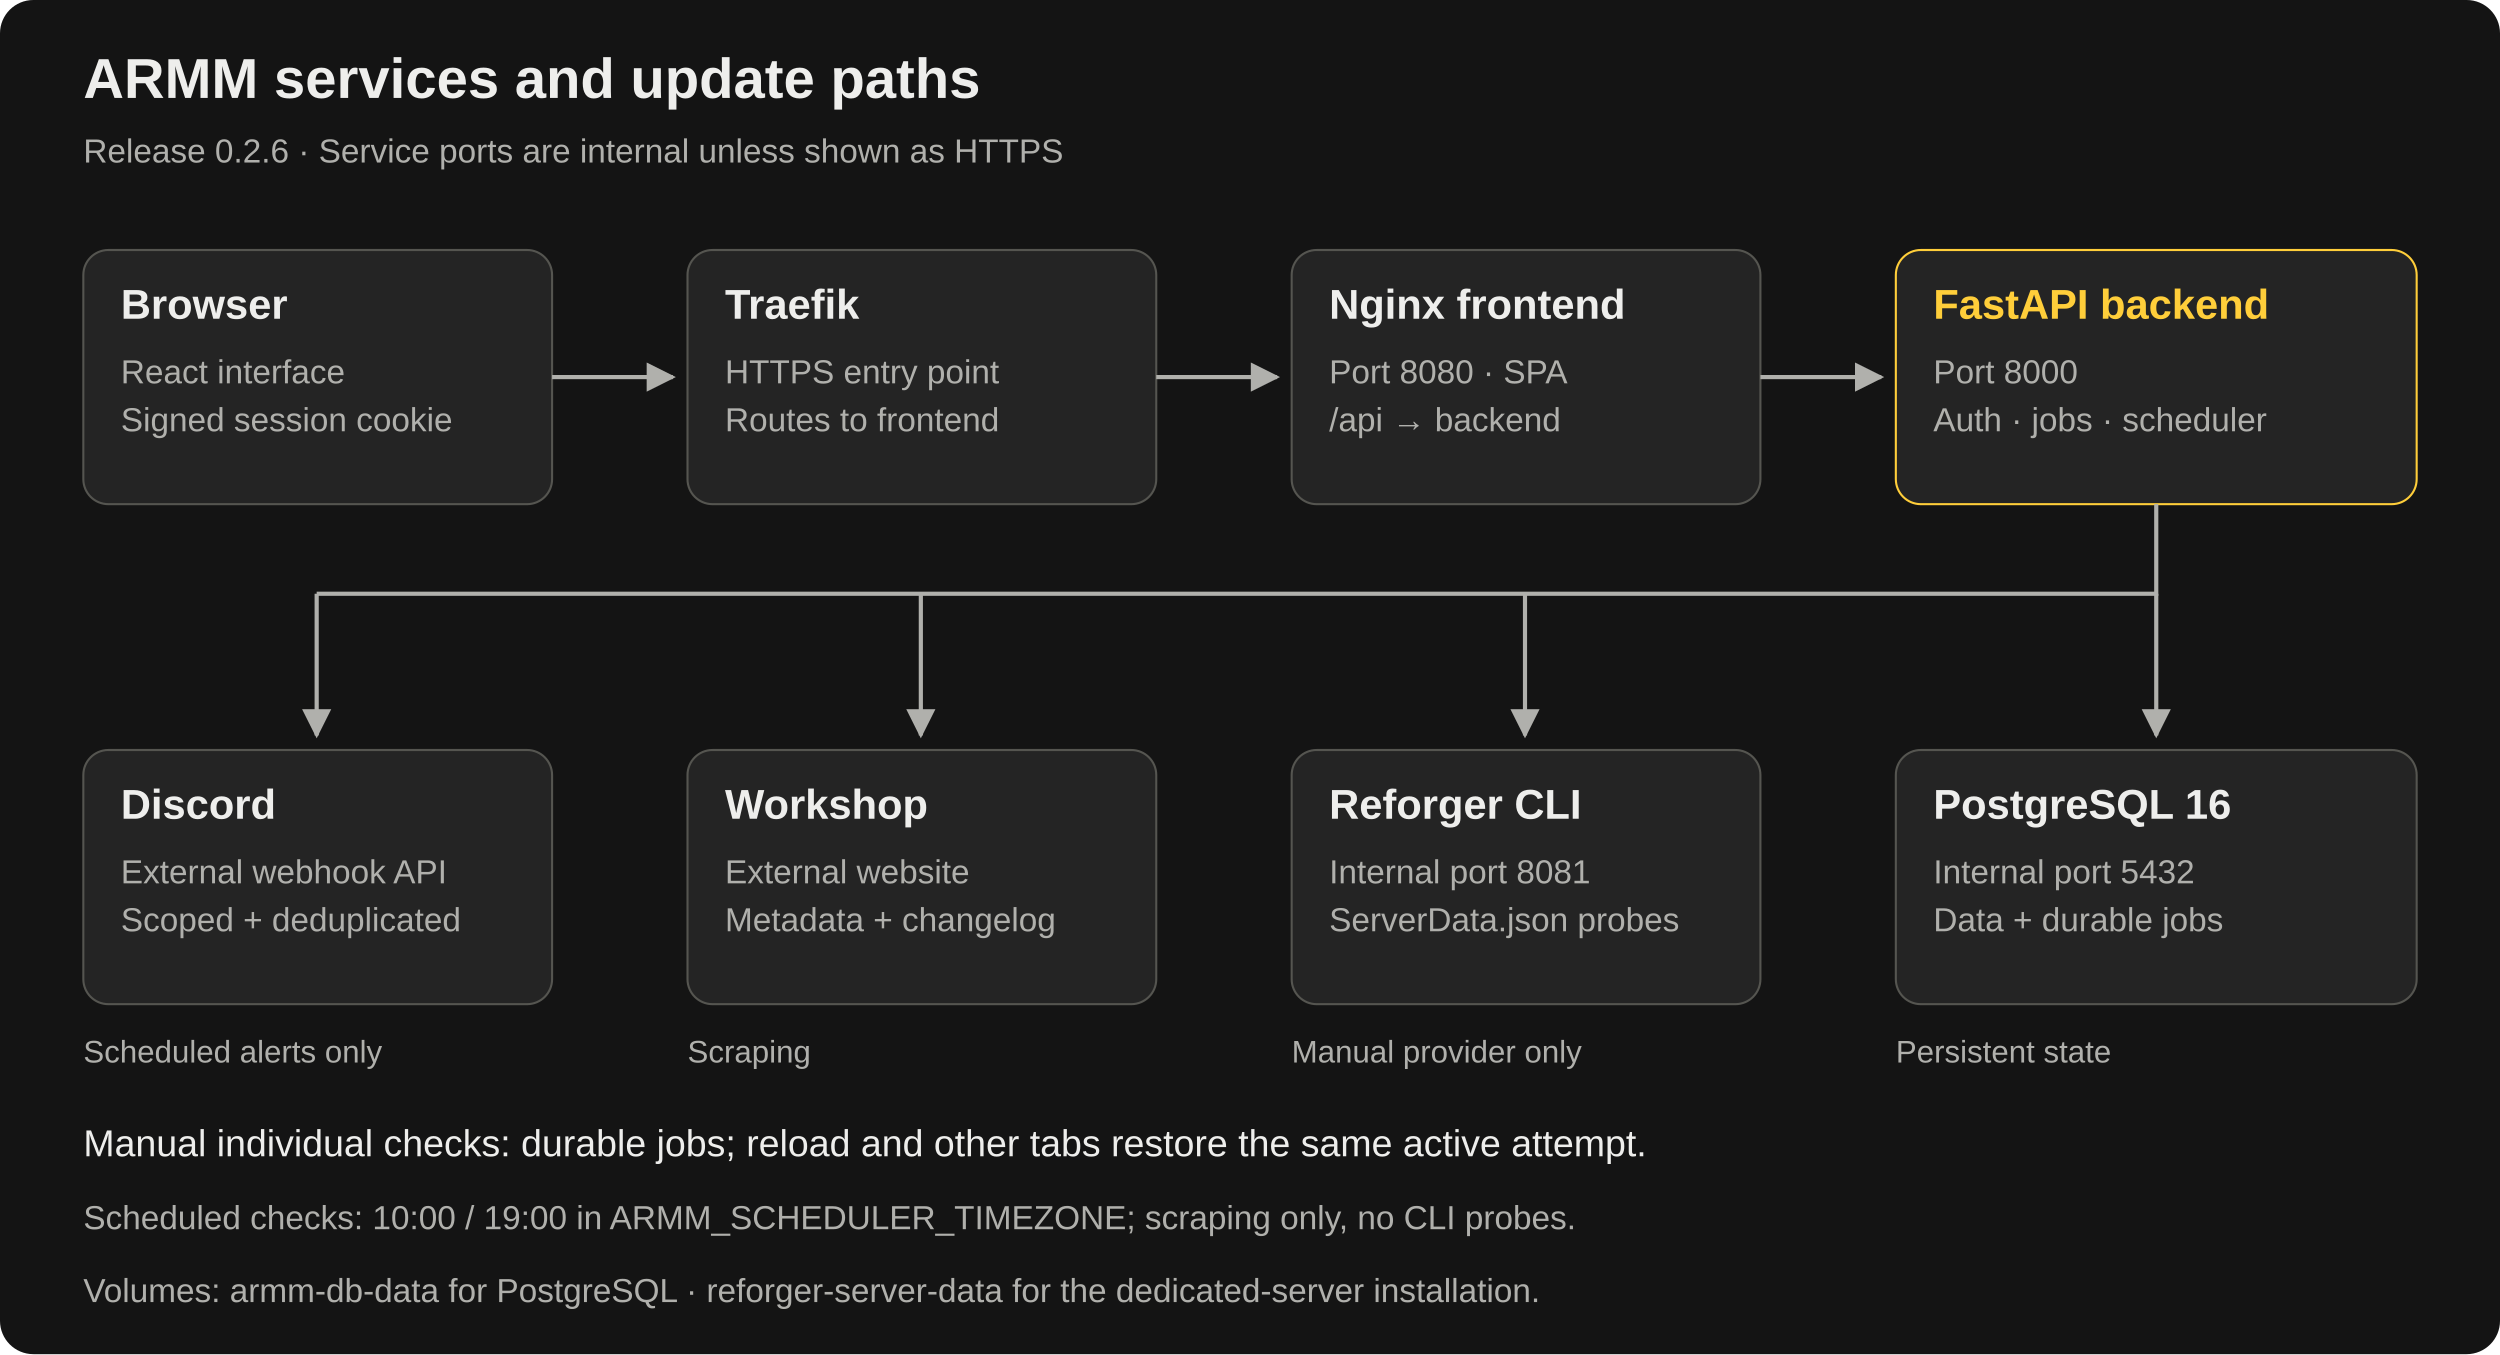
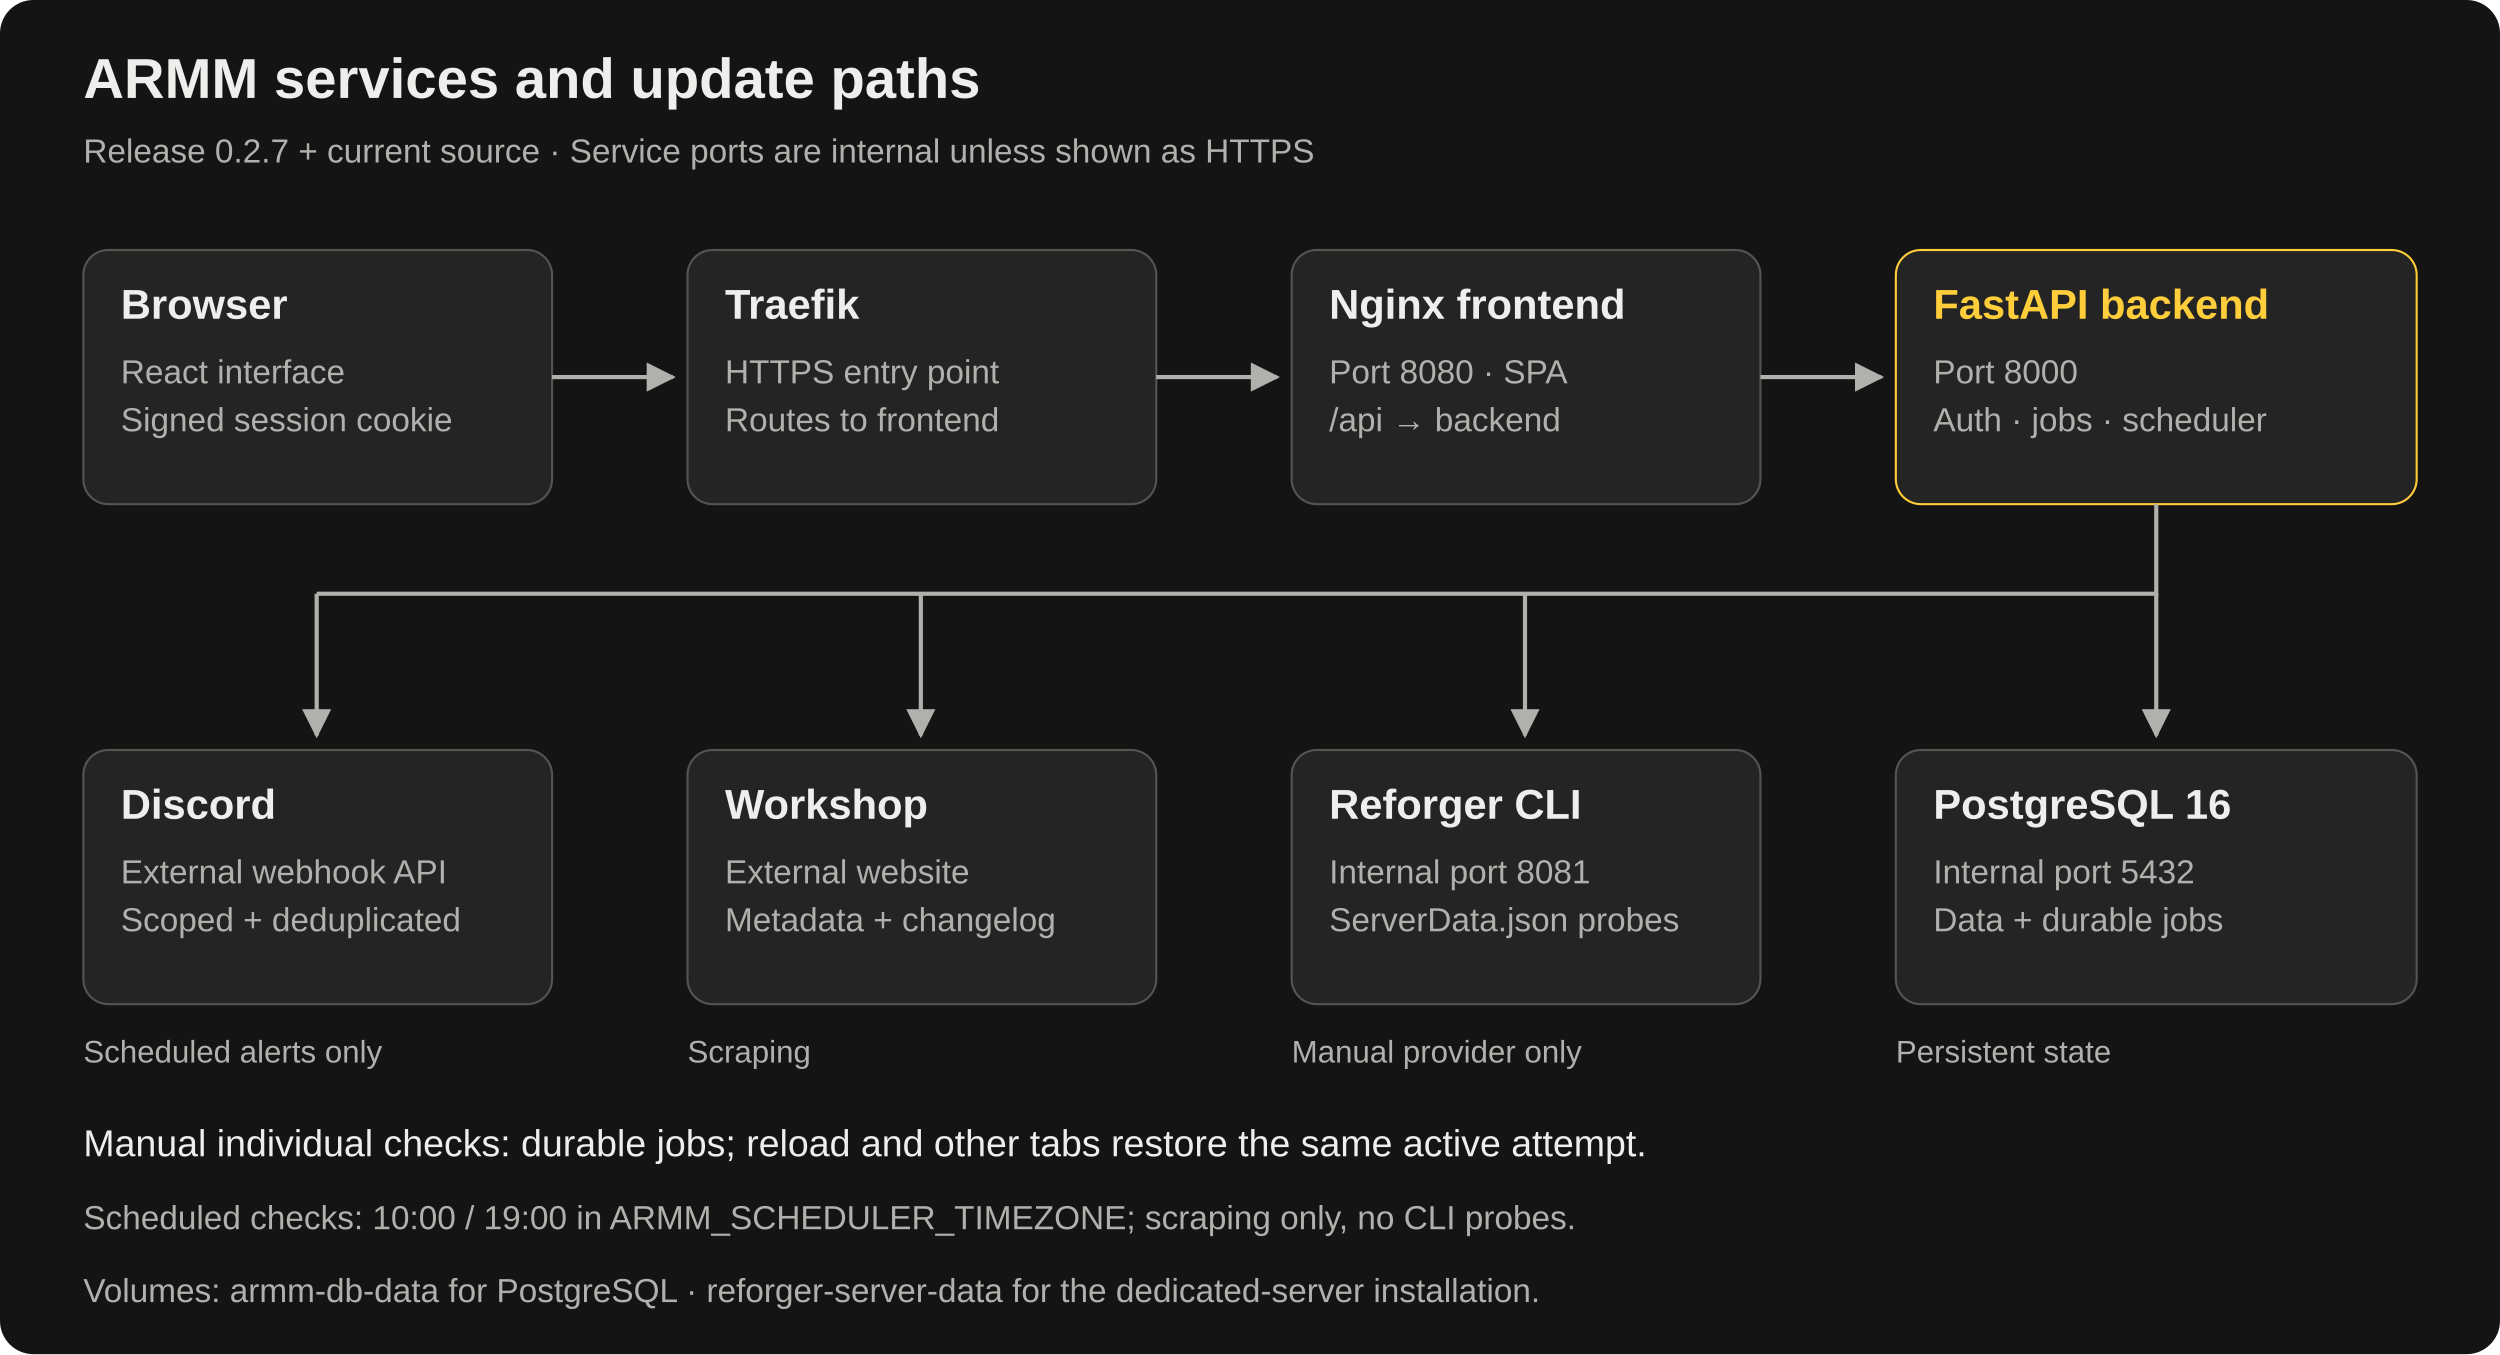
<svg xmlns="http://www.w3.org/2000/svg" width="1200" height="650" viewBox="0 0 1200 650" role="img" aria-labelledby="title desc">
  <defs>
    <marker id="arrow" viewBox="0 0 10 10" refX="9" refY="5" markerWidth="7" markerHeight="7" orient="auto-start-reverse">
      <path d="M 0 0 L 10 5 L 0 10 z" fill="#b0b0ac" />
    </marker>
  </defs>
  <rect width="1200" height="650" rx="16" fill="#141414" />
  <g font-family="Arial, Helvetica, sans-serif" fill="#eeeeec">
    <text x="40" y="47" font-size="27" font-weight="600">ARMM services and update paths</text>
-     <text x="40" y="78" font-size="16" fill="#b0b0ac" font-weight="400">Release 0.2.6 · Service ports are internal unless shown as HTTPS</text>
+     <text x="40" y="78" font-size="16" fill="#b0b0ac" font-weight="400">Release 0.2.7 + current source · Service ports are internal unless shown as HTTPS</text>
    <rect x="40" y="120" width="225" height="122" rx="12" fill="#242424" stroke="#555550" />
    <text x="58" y="153" font-size="20" fill="#eeeeec" font-weight="600">Browser</text>
    <text x="58" y="184" font-size="16" fill="#b0b0ac" font-weight="400">React interface</text>
    <text x="58" y="207" font-size="16" fill="#b0b0ac" font-weight="400">Signed session cookie</text>
    <rect x="330" y="120" width="225" height="122" rx="12" fill="#242424" stroke="#555550" />
    <text x="348" y="153" font-size="20" fill="#eeeeec" font-weight="600">Traefik</text>
    <text x="348" y="184" font-size="16" fill="#b0b0ac" font-weight="400">HTTPS entry point</text>
    <text x="348" y="207" font-size="16" fill="#b0b0ac" font-weight="400">Routes to frontend</text>
    <rect x="620" y="120" width="225" height="122" rx="12" fill="#242424" stroke="#555550" />
    <text x="638" y="153" font-size="20" fill="#eeeeec" font-weight="600">Nginx frontend</text>
    <text x="638" y="184" font-size="16" fill="#b0b0ac" font-weight="400">Port 8080 · SPA</text>
    <text x="638" y="207" font-size="16" fill="#b0b0ac" font-weight="400">/api → backend</text>
    <rect x="910" y="120" width="250" height="122" rx="12" fill="#242424" stroke="#ffce3a" />
    <text x="928" y="153" font-size="20" fill="#ffce3a" font-weight="600">FastAPI backend</text>
    <text x="928" y="184" font-size="16" fill="#b0b0ac" font-weight="400">Port 8000</text>
    <text x="928" y="207" font-size="16" fill="#b0b0ac" font-weight="400">Auth · jobs · scheduler</text>
    <path d="M 265 181 H 323" fill="none" stroke="#b0b0ac" stroke-width="2" marker-end="url(#arrow)" />
    <path d="M 555 181 H 613" fill="none" stroke="#b0b0ac" stroke-width="2" marker-end="url(#arrow)" />
    <path d="M 845 181 H 903" fill="none" stroke="#b0b0ac" stroke-width="2" marker-end="url(#arrow)" />
    <path d="M 1035 242 V 285 H 152" fill="none" stroke="#b0b0ac" stroke-width="2" />
    <path d="M 152 285 V 353" fill="none" stroke="#b0b0ac" stroke-width="2" marker-end="url(#arrow)" />
    <text x="40" y="510" font-size="15" fill="#b0b0ac" font-weight="400">Scheduled alerts only</text>
    <rect x="40" y="360" width="225" height="122" rx="12" fill="#242424" stroke="#555550" />
    <text x="58" y="393" font-size="20" fill="#eeeeec" font-weight="600">Discord</text>
    <text x="58" y="424" font-size="16" fill="#b0b0ac" font-weight="400">External webhook API</text>
    <text x="58" y="447" font-size="16" fill="#b0b0ac" font-weight="400">Scoped + deduplicated</text>
    <path d="M 442 285 V 353" fill="none" stroke="#b0b0ac" stroke-width="2" marker-end="url(#arrow)" />
    <text x="330" y="510" font-size="15" fill="#b0b0ac" font-weight="400">Scraping</text>
    <rect x="330" y="360" width="225" height="122" rx="12" fill="#242424" stroke="#555550" />
    <text x="348" y="393" font-size="20" fill="#eeeeec" font-weight="600">Workshop</text>
    <text x="348" y="424" font-size="16" fill="#b0b0ac" font-weight="400">External website</text>
    <text x="348" y="447" font-size="16" fill="#b0b0ac" font-weight="400">Metadata + changelog</text>
    <path d="M 732 285 V 353" fill="none" stroke="#b0b0ac" stroke-width="2" marker-end="url(#arrow)" />
    <text x="620" y="510" font-size="15" fill="#b0b0ac" font-weight="400">Manual provider only</text>
    <rect x="620" y="360" width="225" height="122" rx="12" fill="#242424" stroke="#555550" />
    <text x="638" y="393" font-size="20" fill="#eeeeec" font-weight="600">Reforger CLI</text>
    <text x="638" y="424" font-size="16" fill="#b0b0ac" font-weight="400">Internal port 8081</text>
    <text x="638" y="447" font-size="16" fill="#b0b0ac" font-weight="400">ServerData.json probes</text>
    <path d="M 1035 285 V 353" fill="none" stroke="#b0b0ac" stroke-width="2" marker-end="url(#arrow)" />
    <text x="910" y="510" font-size="15" fill="#b0b0ac" font-weight="400">Persistent state</text>
    <rect x="910" y="360" width="250" height="122" rx="12" fill="#242424" stroke="#555550" />
    <text x="928" y="393" font-size="20" fill="#eeeeec" font-weight="600">PostgreSQL 16</text>
    <text x="928" y="424" font-size="16" fill="#b0b0ac" font-weight="400">Internal port 5432</text>
    <text x="928" y="447" font-size="16" fill="#b0b0ac" font-weight="400">Data + durable jobs</text>
    <text x="40" y="555" font-size="18" fill="#eeeeec" font-weight="400">Manual individual checks: durable jobs; reload and other tabs restore the same active attempt.</text>
    <text x="40" y="590" font-size="16" fill="#b0b0ac" font-weight="400">Scheduled checks: 10:00 / 19:00 in ARMM_SCHEDULER_TIMEZONE; scraping only, no CLI probes.</text>
    <text x="40" y="625" font-size="16" fill="#b0b0ac" font-weight="400">Volumes: armm-db-data for PostgreSQL · reforger-server-data for the dedicated-server installation.</text>
  </g>
</svg>
